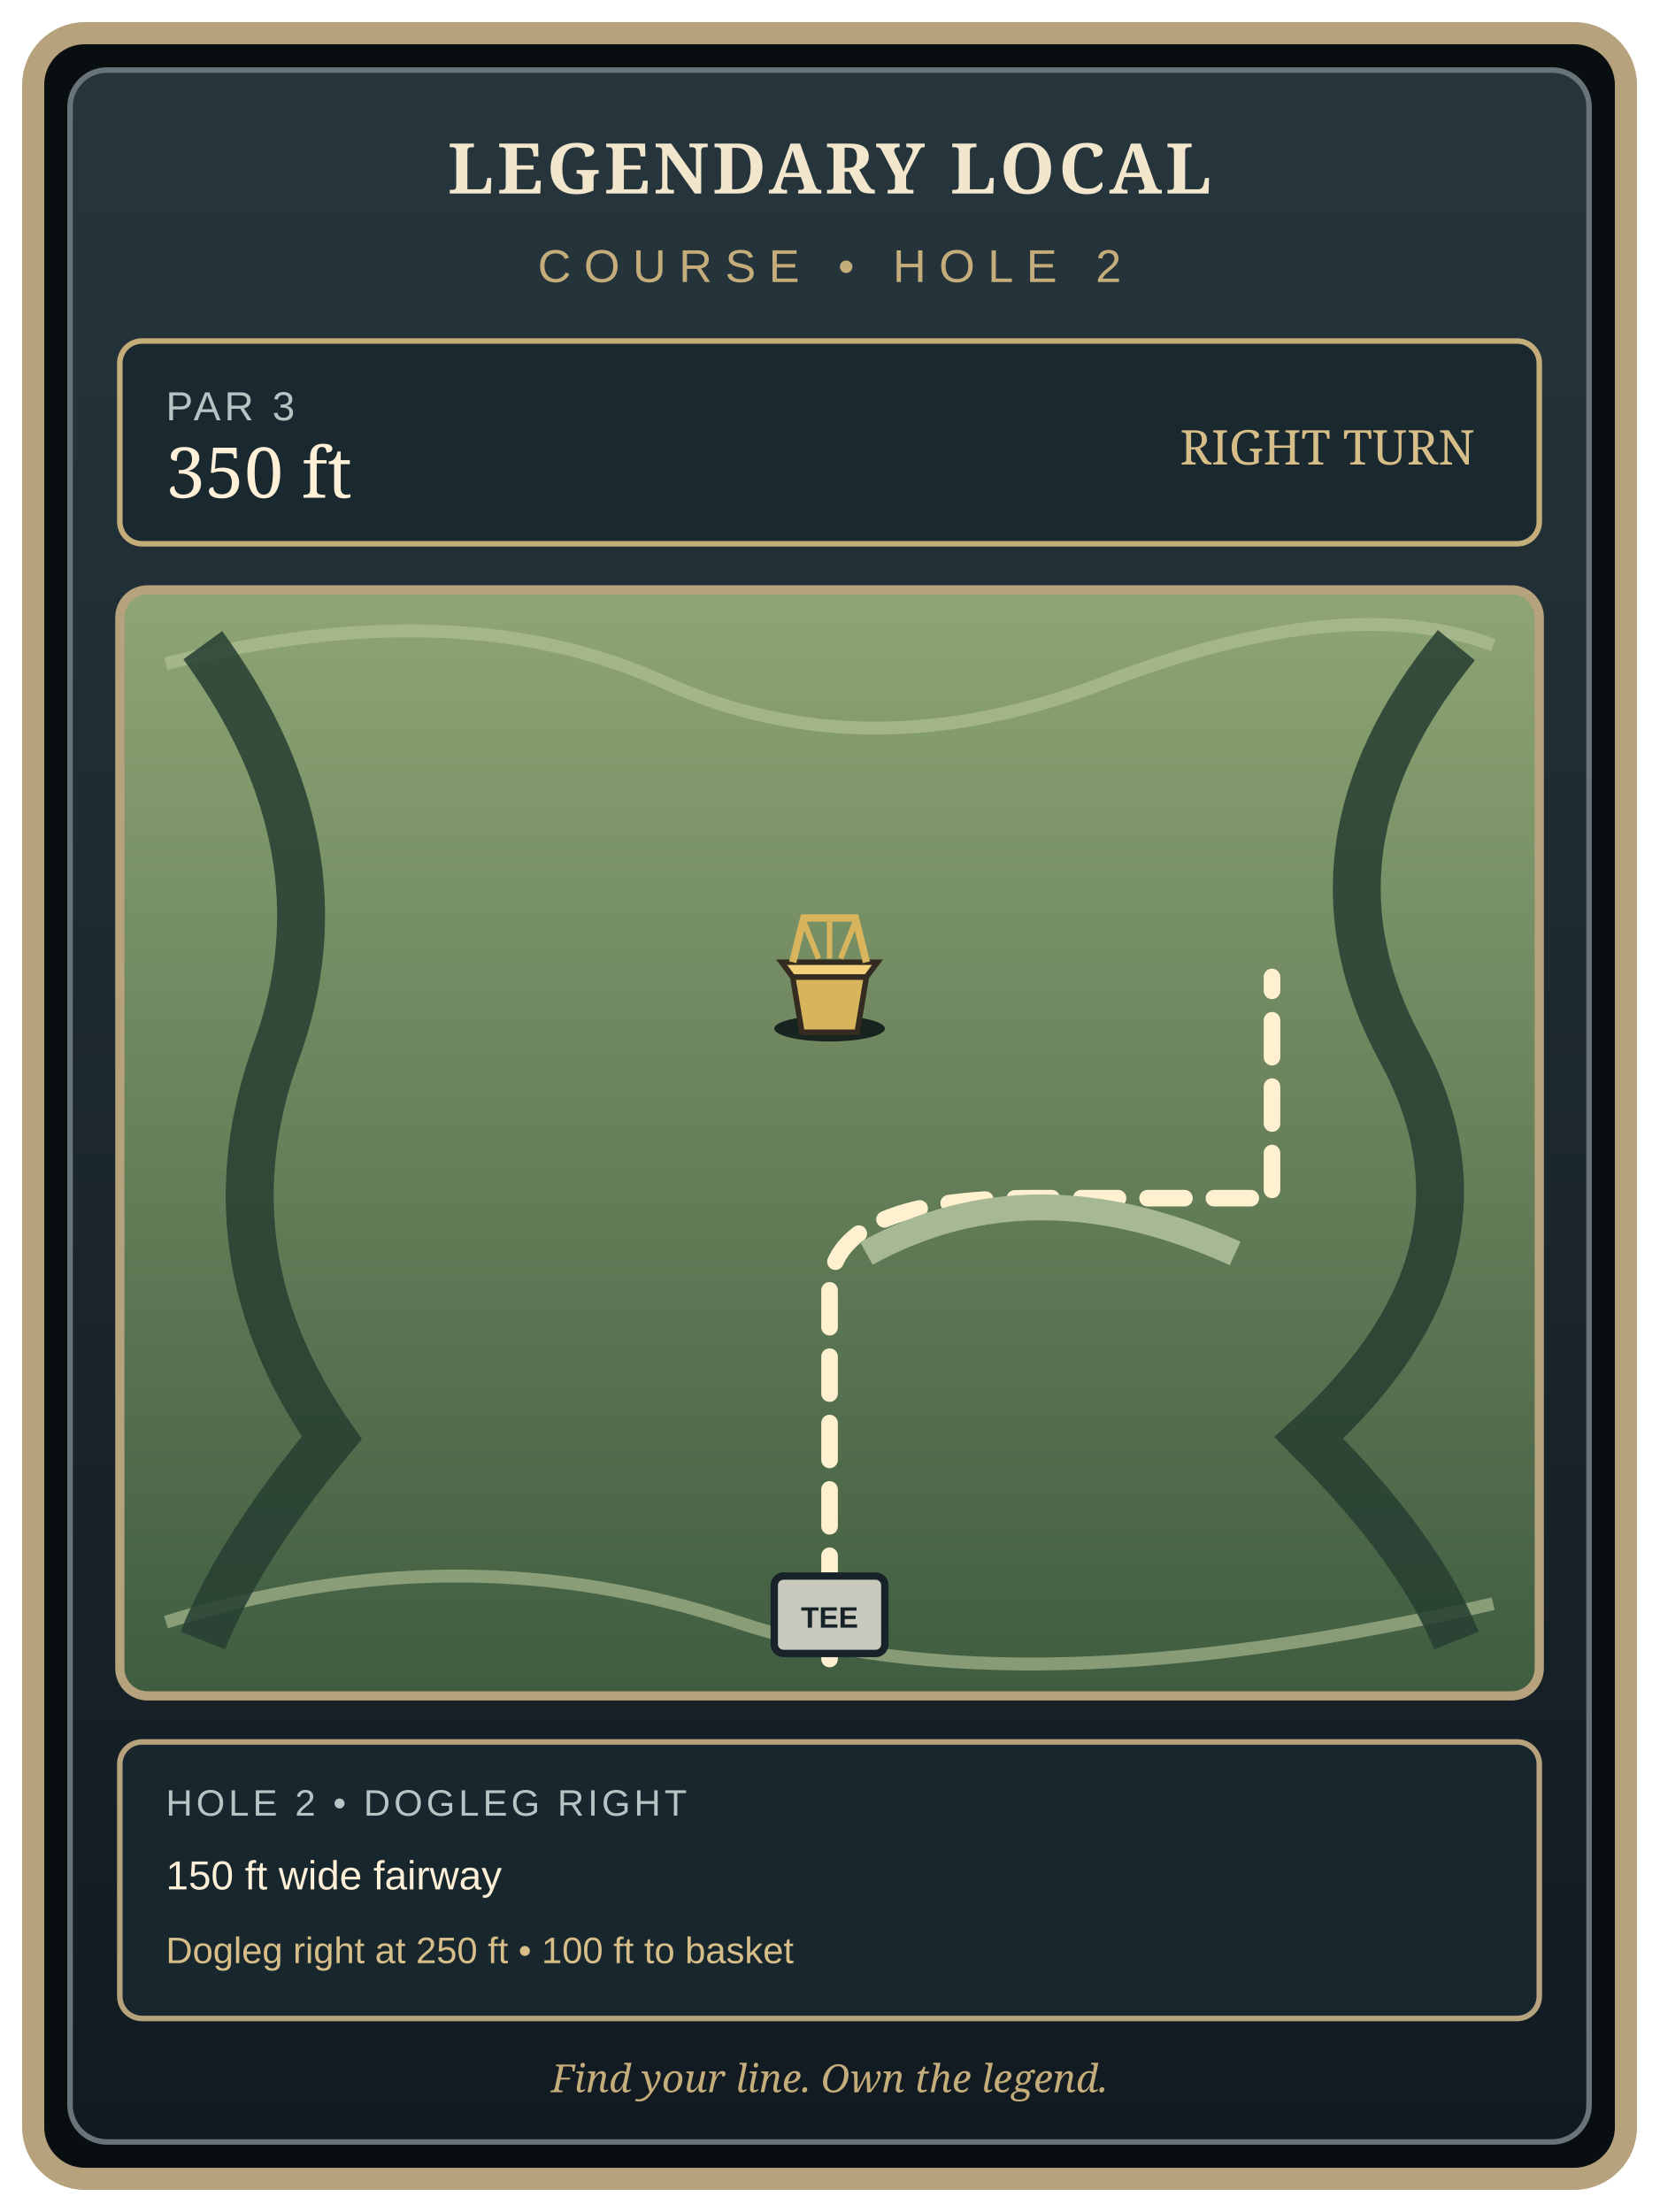
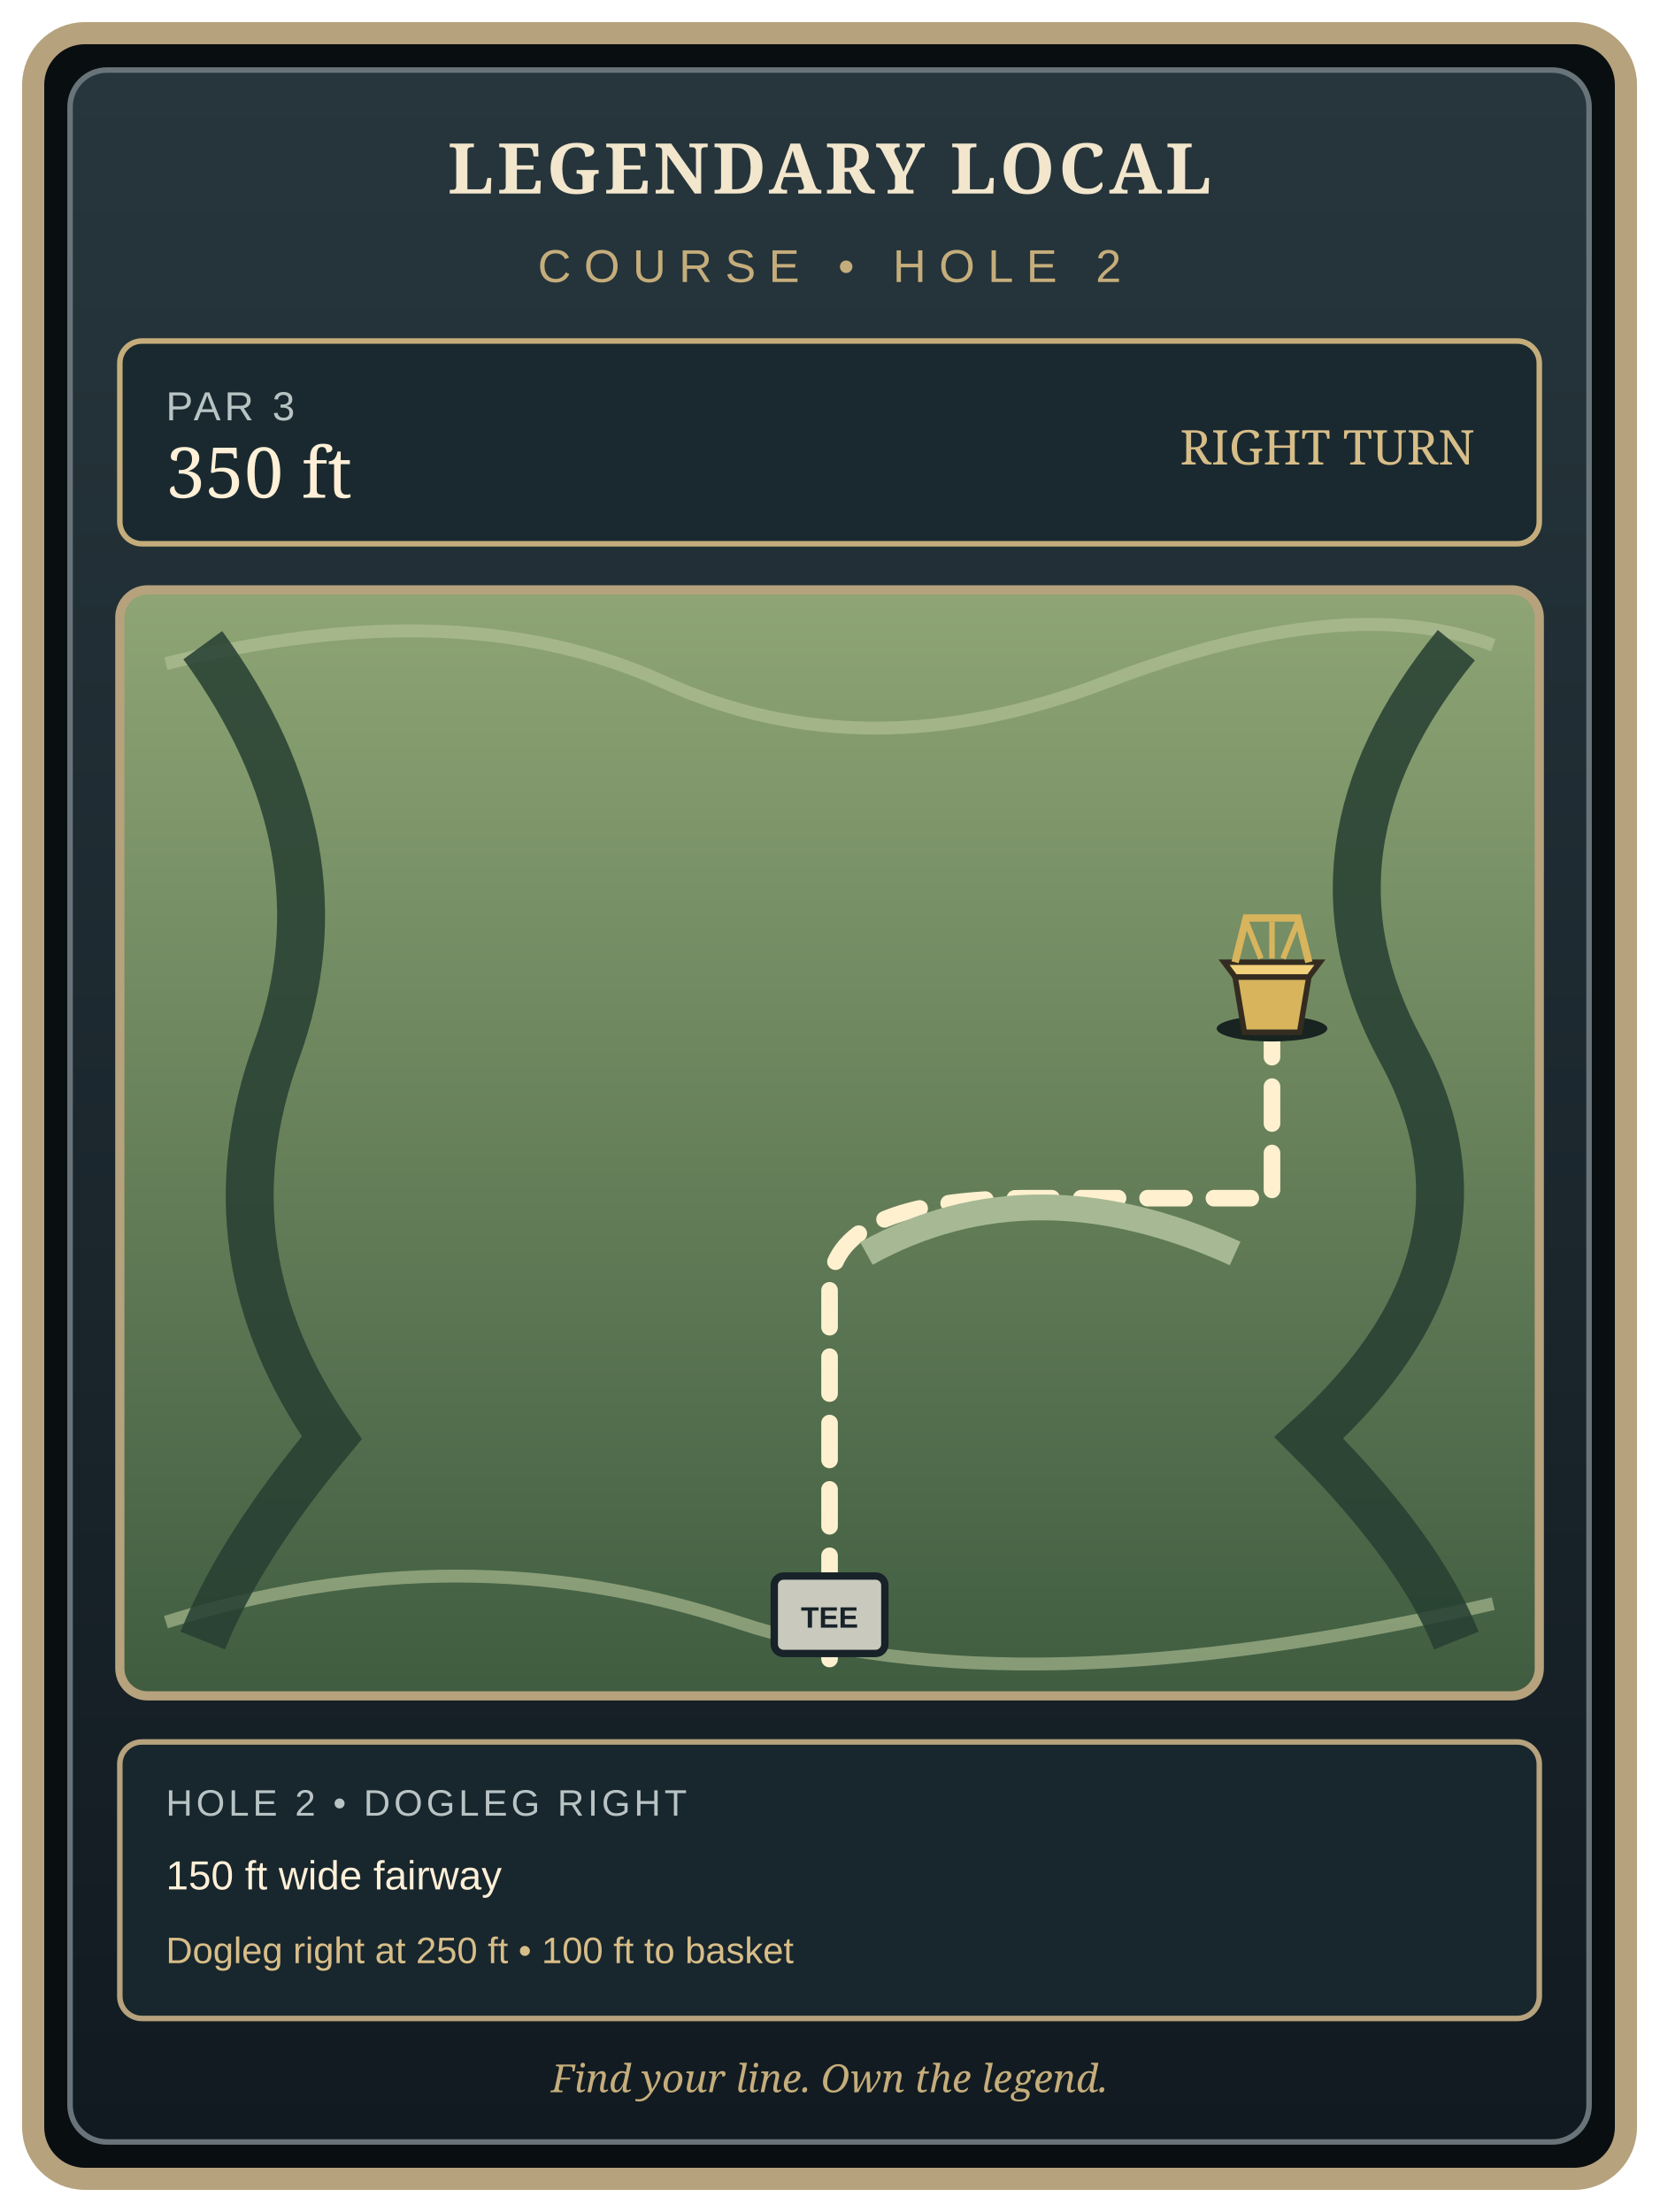
<svg xmlns="http://www.w3.org/2000/svg" viewBox="0 0 900 1200">
  <defs>
    <linearGradient id="bg" x2="0" y2="1">
      <stop stop-color="#27363d" />
      <stop offset="1" stop-color="#111a20" />
    </linearGradient>
    <linearGradient id="fairway" x2="0" y2="1">
      <stop stop-color="#8fa575" />
      <stop offset="1" stop-color="#3f5c40" />
    </linearGradient>
  </defs>
  <rect x="18" y="18" width="864" height="1164" rx="28" fill="#090e11" stroke="#b6a27d" stroke-width="12" />
  <rect x="38" y="38" width="824" height="1124" rx="20" fill="url(#bg)" stroke="#68747a" stroke-width="3" />
  <text x="450" y="105" text-anchor="middle" font-family="Georgia,serif" font-size="38" font-weight="bold" fill="#f2e6cc" letter-spacing="2">LEGENDARY LOCAL</text>
  <text x="450" y="153" text-anchor="middle" font-family="Arial,sans-serif" font-size="25" fill="#c5ad7b" letter-spacing="7">COURSE • HOLE 2</text>
  <rect x="65" y="185" width="770" height="110" rx="12" fill="#1a292f" stroke="#c5ad7b" stroke-width="3" />
  <text x="90" y="228" font-family="Arial,sans-serif" font-size="22" fill="#b8c3c4" letter-spacing="2">PAR 3</text>
  <text x="90" y="270" font-family="Georgia,serif" font-size="38" fill="#fff0d7">350 ft</text>
  <text x="800" y="252" text-anchor="end" font-family="Georgia,serif" font-size="26" fill="#d7bd88">RIGHT TURN</text>
  <rect x="65" y="320" width="770" height="600" rx="15" fill="url(#fairway)" stroke="#b6a27d" stroke-width="5" />
  <path d="M90 360 Q250 320 360 370 T600 370 T810 350 M90 880 Q250 830 400 880 T810 870" fill="none" stroke="#b5c59a" stroke-width="7" opacity=".6" />
  <path d="M110 350 Q190 460 150 570 T180 780 Q130 840 110 890 M790 350 Q700 460 760 570 T710 780 Q770 840 790 890" fill="none" stroke="#263e31" stroke-width="26" opacity=".85" />
  <path d="M450 900 L450 780 L450 700 Q450 650 560 650 L690 650 L690 530" fill="none" stroke="#fff1cf" stroke-width="9" stroke-dasharray="20 16" stroke-linecap="round" />
  <path d="M470 680 Q560 630 670 680" fill="none" stroke="#a6b994" stroke-width="14" />
  <rect x="420" y="855" width="60" height="42" rx="5" fill="#c9c9bd" stroke="#172229" stroke-width="4" />
  <text x="450" y="883" text-anchor="middle" font-family="Arial" font-size="16" font-weight="bold" fill="#172229">TEE</text>
-   <g transform="translate(450 530)">
+   <g transform="translate(690 530)">
    <ellipse cx="0" cy="28" rx="30" ry="7" fill="#182420" />
    <path d="M-20 0 H20 L15 30 H-15Z" fill="#d8b45d" stroke="#342c20" stroke-width="3" />
    <path d="M-26 -8 H26 L20 0 H-20Z" fill="#f2d17b" stroke="#342c20" stroke-width="3" />
    <path d="M-20 -8 L-14 -32 H14 L20 -8" fill="none" stroke="#d8b45d" stroke-width="4" />
    <path d="M-14 -30 L-6 -10 M0 -30 L0 -10 M14 -30 L6 -10" stroke="#d8b45d" stroke-width="3" />
  </g>
  <rect x="65" y="945" width="770" height="150" rx="12" fill="#18262d" stroke="#b6a27d" stroke-width="3" />
  <text x="90" y="985" font-family="Arial,sans-serif" font-size="20" fill="#b8c3c4" letter-spacing="2">HOLE 2 • DOGLEG RIGHT</text>
  <text x="90" y="1025" font-family="Arial,sans-serif" font-size="22" fill="#fff0d7">150 ft wide fairway</text>
  <text x="90" y="1065" font-family="Arial,sans-serif" font-size="20" fill="#d7bd88">Dogleg right at 250 ft • 100 ft to basket</text>
  <text x="450" y="1135" text-anchor="middle" font-family="Georgia,serif" font-size="21" font-style="italic" fill="#c5ad7b">Find your line. Own the legend.</text>
</svg>
